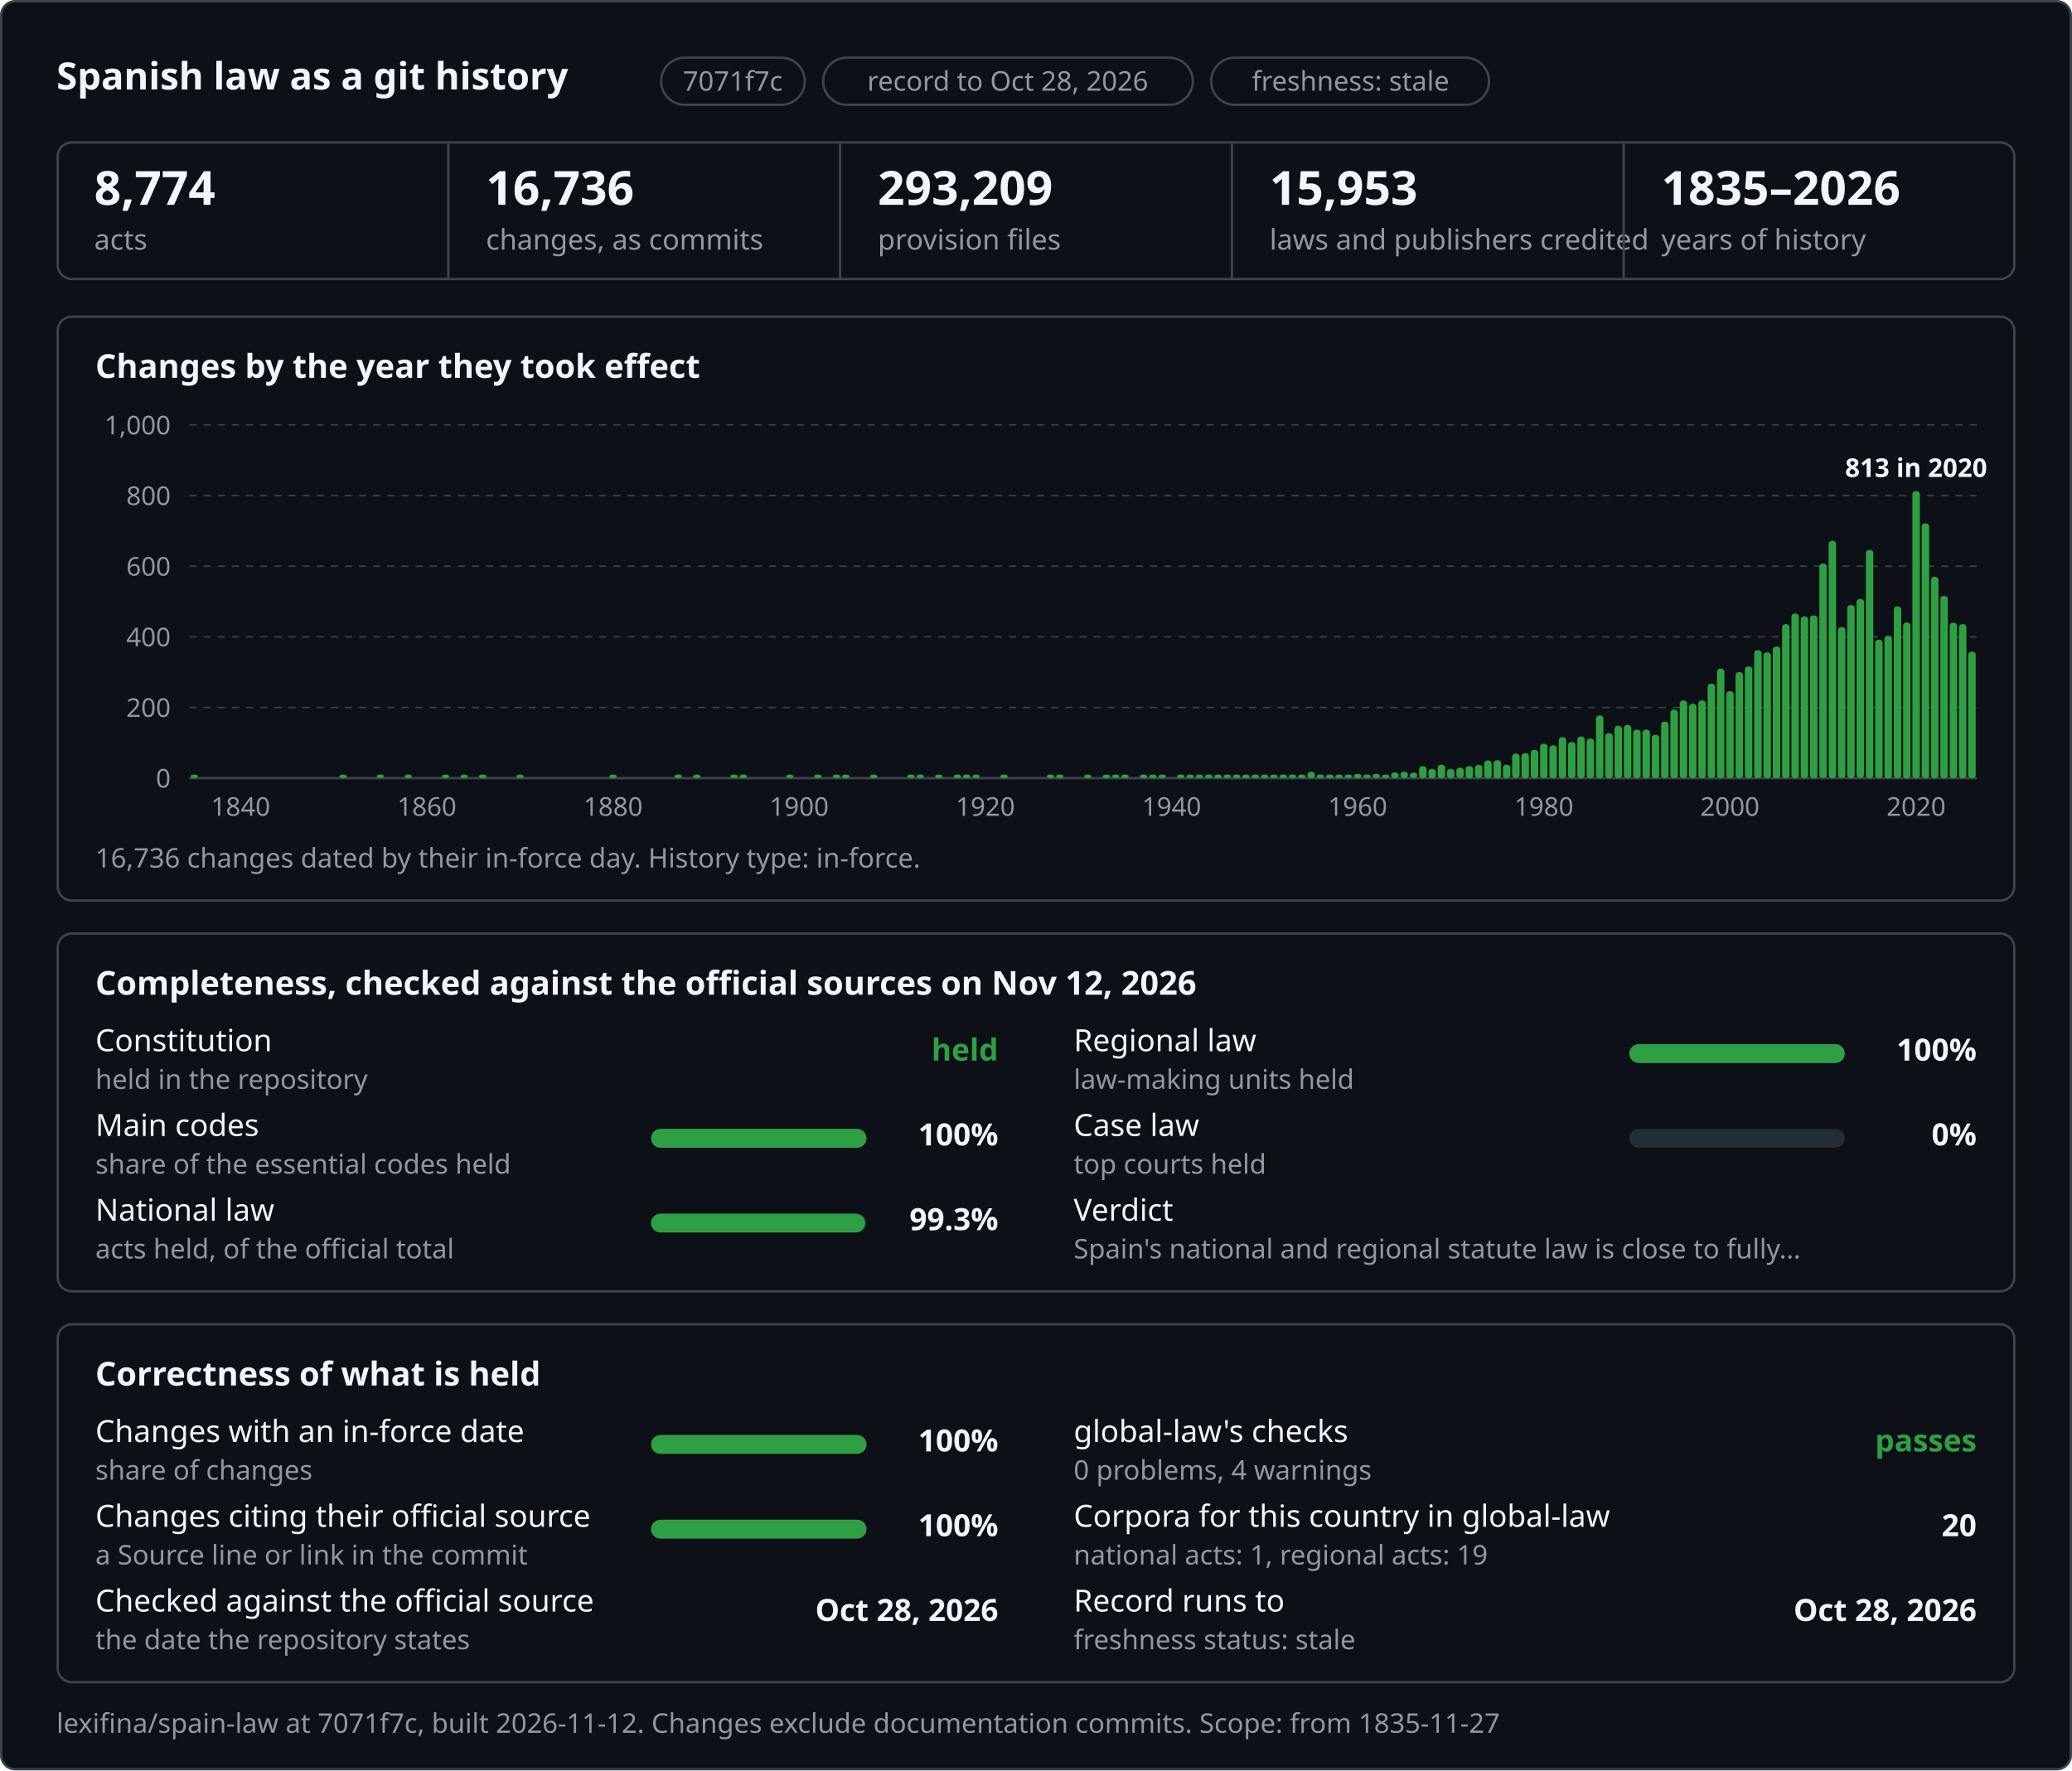
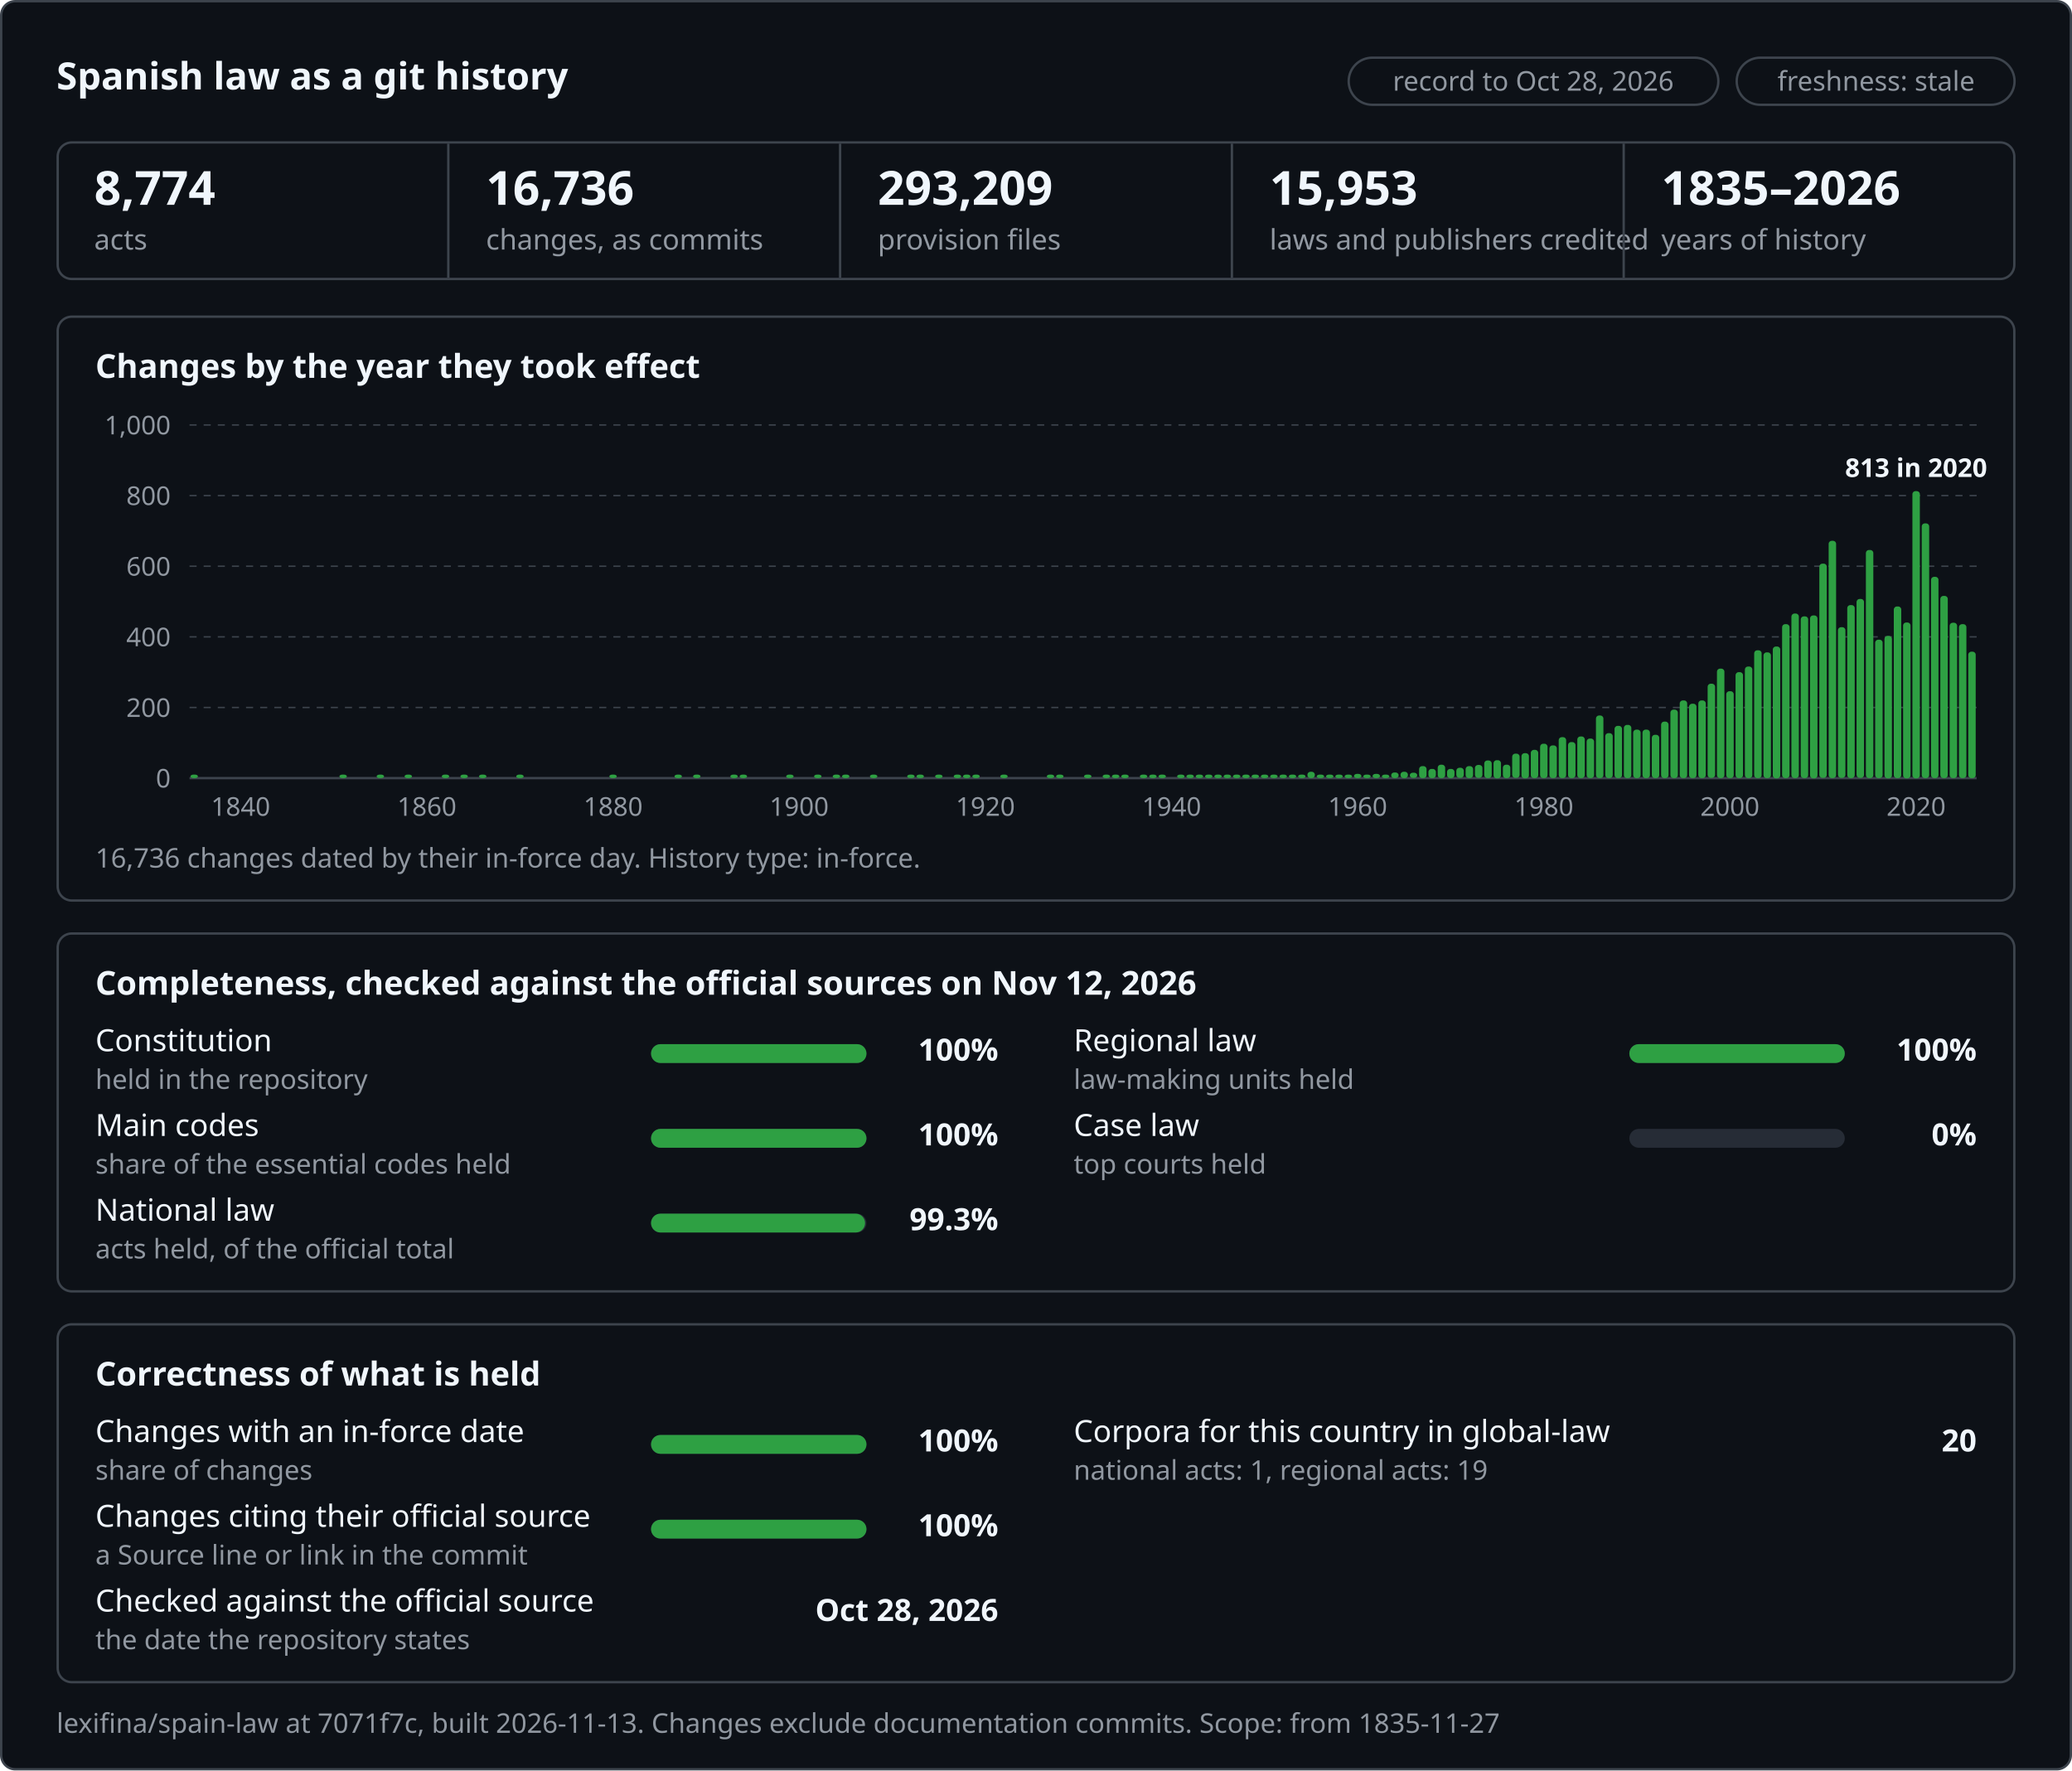
<svg xmlns="http://www.w3.org/2000/svg" width="880" height="752" viewBox="0 0 880 752" font-family="-apple-system,BlinkMacSystemFont,Segoe UI,Noto Sans,Helvetica,Arial,sans-serif">
  <rect x="0.5" y="0.5" width="879" height="751" rx="6" fill="#0d1117" stroke="#3d444d" />
  <text x="24" y="38" font-size="16" font-weight="600" fill="#f0f6fc">Spanish law as a git history</text>
-   <rect x="280.8" y="24.5" width="61" height="20" rx="10" fill="none" stroke="#3d444d" />
-   <text x="311.2" y="38.5" font-size="11.5" font-weight="500" text-anchor="middle" fill="#9198a1">7071f7c</text>
-   <rect x="349.6" y="24.5" width="157" height="20" rx="10" fill="none" stroke="#3d444d" />
-   <text x="428.0" y="38.5" font-size="11.5" font-weight="500" text-anchor="middle" fill="#9198a1">record to Oct 28, 2026</text>
-   <rect x="514.4" y="24.5" width="118" height="20" rx="10" fill="none" stroke="#3d444d" />
-   <text x="573.6" y="38.5" font-size="11.5" font-weight="500" text-anchor="middle" fill="#9198a1">freshness: stale</text>
+   <rect x="572.8" y="24.5" width="157" height="20" rx="10" fill="none" stroke="#3d444d" />
+   <text x="651.2" y="38.5" font-size="11.5" font-weight="500" text-anchor="middle" fill="#9198a1">record to Oct 28, 2026</text>
+   <rect x="737.6" y="24.5" width="118" height="20" rx="10" fill="none" stroke="#3d444d" />
+   <text x="796.8" y="38.5" font-size="11.5" font-weight="500" text-anchor="middle" fill="#9198a1">freshness: stale</text>
  <rect x="24.5" y="60.5" width="831" height="58" rx="6" fill="#0d1117" stroke="#3d444d" />
  <text x="40.0" y="87" font-size="20" font-weight="600" fill="#f0f6fc">8,774</text>
  <text x="40.0" y="106" font-size="12" fill="#9198a1">acts</text>
  <line x1="190.4" y1="61" x2="190.4" y2="118" stroke="#3d444d" />
  <text x="206.4" y="87" font-size="20" font-weight="600" fill="#f0f6fc">16,736</text>
  <text x="206.4" y="106" font-size="12" fill="#9198a1">changes, as commits</text>
  <line x1="356.8" y1="61" x2="356.8" y2="118" stroke="#3d444d" />
  <text x="372.8" y="87" font-size="20" font-weight="600" fill="#f0f6fc">293,209</text>
  <text x="372.8" y="106" font-size="12" fill="#9198a1">provision files</text>
  <line x1="523.2" y1="61" x2="523.2" y2="118" stroke="#3d444d" />
  <text x="539.2" y="87" font-size="20" font-weight="600" fill="#f0f6fc">15,953</text>
  <text x="539.2" y="106" font-size="12" fill="#9198a1">laws and publishers credited</text>
  <line x1="689.6" y1="61" x2="689.6" y2="118" stroke="#3d444d" />
  <text x="705.6" y="87" font-size="20" font-weight="600" fill="#f0f6fc">1835–2026</text>
  <text x="705.6" y="106" font-size="12" fill="#9198a1">years of history</text>
  <rect x="24.5" y="134.5" width="831" height="248" rx="6" fill="#0d1117" stroke="#3d444d" />
  <text x="40.5" y="160.5" font-size="14" font-weight="600" fill="#f0f6fc">Changes by the year they took effect</text>
  <line x1="80.5" y1="330.5" x2="839.5" y2="330.5" stroke="#3d444d" stroke-width="1" />
  <text x="72.5" y="334.5" font-size="11" text-anchor="end" fill="#9198a1">0</text>
  <line x1="80.5" y1="300.5" x2="839.5" y2="300.5" stroke="#3d444d" stroke-width="0.6" stroke-dasharray="3 3" />
  <text x="72.5" y="304.5" font-size="11" text-anchor="end" fill="#9198a1">200</text>
  <line x1="80.5" y1="270.5" x2="839.5" y2="270.5" stroke="#3d444d" stroke-width="0.6" stroke-dasharray="3 3" />
  <text x="72.5" y="274.5" font-size="11" text-anchor="end" fill="#9198a1">400</text>
  <line x1="80.5" y1="240.5" x2="839.5" y2="240.5" stroke="#3d444d" stroke-width="0.6" stroke-dasharray="3 3" />
  <text x="72.5" y="244.5" font-size="11" text-anchor="end" fill="#9198a1">600</text>
  <line x1="80.5" y1="210.5" x2="839.5" y2="210.5" stroke="#3d444d" stroke-width="0.6" stroke-dasharray="3 3" />
  <text x="72.5" y="214.5" font-size="11" text-anchor="end" fill="#9198a1">800</text>
  <line x1="80.5" y1="180.5" x2="839.5" y2="180.5" stroke="#3d444d" stroke-width="0.6" stroke-dasharray="3 3" />
  <text x="72.5" y="184.5" font-size="11" text-anchor="end" fill="#9198a1">1,000</text>
  <rect x="80.90" y="329.0" width="3.16" height="1.5" rx="1.3" fill="#2ea043" />
  <text x="102.2" y="346.5" font-size="11" text-anchor="middle" fill="#9198a1">1840</text>
  <rect x="144.15" y="329.0" width="3.16" height="1.5" rx="1.3" fill="#2ea043" />
  <rect x="159.96" y="329.0" width="3.16" height="1.5" rx="1.3" fill="#2ea043" />
  <rect x="171.82" y="329.0" width="3.16" height="1.5" rx="1.3" fill="#2ea043" />
  <text x="181.3" y="346.5" font-size="11" text-anchor="middle" fill="#9198a1">1860</text>
  <rect x="187.63" y="329.0" width="3.16" height="1.5" rx="1.3" fill="#2ea043" />
  <rect x="195.54" y="329.0" width="3.16" height="1.5" rx="1.3" fill="#2ea043" />
  <rect x="203.44" y="329.0" width="3.16" height="1.5" rx="1.3" fill="#2ea043" />
  <rect x="219.25" y="329.0" width="3.16" height="1.5" rx="1.3" fill="#2ea043" />
  <rect x="258.79" y="329.0" width="3.16" height="1.5" rx="1.3" fill="#2ea043" />
  <text x="260.4" y="346.5" font-size="11" text-anchor="middle" fill="#9198a1">1880</text>
  <rect x="286.46" y="329.0" width="3.16" height="1.5" rx="1.3" fill="#2ea043" />
  <rect x="294.36" y="329.0" width="3.16" height="1.5" rx="1.3" fill="#2ea043" />
  <rect x="310.18" y="329.0" width="3.16" height="1.5" rx="1.3" fill="#2ea043" />
  <rect x="314.13" y="329.0" width="3.16" height="1.5" rx="1.3" fill="#2ea043" />
  <rect x="333.90" y="329.0" width="3.16" height="1.5" rx="1.3" fill="#2ea043" />
  <text x="339.4" y="346.5" font-size="11" text-anchor="middle" fill="#9198a1">1900</text>
  <rect x="345.75" y="329.0" width="3.16" height="1.5" rx="1.3" fill="#2ea043" />
  <rect x="353.66" y="329.0" width="3.16" height="1.5" rx="1.3" fill="#2ea043" />
  <rect x="357.61" y="329.0" width="3.16" height="1.5" rx="1.3" fill="#2ea043" />
  <rect x="369.47" y="329.0" width="3.16" height="1.5" rx="1.3" fill="#2ea043" />
  <rect x="385.29" y="329.0" width="3.16" height="1.5" rx="1.3" fill="#2ea043" />
  <rect x="389.24" y="329.0" width="3.16" height="1.5" rx="1.3" fill="#2ea043" />
  <rect x="397.15" y="329.0" width="3.16" height="1.5" rx="1.3" fill="#2ea043" />
  <rect x="405.05" y="329.0" width="3.16" height="1.5" rx="1.3" fill="#2ea043" />
  <rect x="409.00" y="329.0" width="3.16" height="1.5" rx="1.3" fill="#2ea043" />
  <rect x="412.96" y="329.0" width="3.16" height="1.5" rx="1.3" fill="#2ea043" />
  <text x="418.5" y="346.5" font-size="11" text-anchor="middle" fill="#9198a1">1920</text>
  <rect x="424.82" y="329.0" width="3.16" height="1.5" rx="1.3" fill="#2ea043" />
  <rect x="444.58" y="329.0" width="3.16" height="1.5" rx="1.3" fill="#2ea043" />
  <rect x="448.54" y="329.0" width="3.16" height="1.5" rx="1.3" fill="#2ea043" />
  <rect x="460.40" y="329.0" width="3.16" height="1.5" rx="1.3" fill="#2ea043" />
  <rect x="468.30" y="329.0" width="3.16" height="1.5" rx="1.3" fill="#2ea043" />
  <rect x="472.25" y="329.0" width="3.16" height="1.5" rx="1.3" fill="#2ea043" />
  <rect x="476.21" y="329.0" width="3.16" height="1.5" rx="1.3" fill="#2ea043" />
  <rect x="484.11" y="329.0" width="3.16" height="1.5" rx="1.3" fill="#2ea043" />
  <rect x="488.07" y="329.0" width="3.16" height="1.5" rx="1.3" fill="#2ea043" />
  <rect x="492.02" y="329.0" width="3.16" height="1.5" rx="1.3" fill="#2ea043" />
  <text x="497.6" y="346.5" font-size="11" text-anchor="middle" fill="#9198a1">1940</text>
  <rect x="499.93" y="329.0" width="3.16" height="1.5" rx="1.3" fill="#2ea043" />
  <rect x="503.88" y="329.0" width="3.16" height="1.5" rx="1.3" fill="#2ea043" />
  <rect x="507.83" y="329.0" width="3.16" height="1.5" rx="1.3" fill="#2ea043" />
  <rect x="511.79" y="329.0" width="3.16" height="1.5" rx="1.3" fill="#2ea043" />
  <rect x="515.74" y="329.0" width="3.16" height="1.5" rx="1.3" fill="#2ea043" />
  <rect x="519.69" y="329.0" width="3.16" height="1.5" rx="1.3" fill="#2ea043" />
  <rect x="523.65" y="329.0" width="3.16" height="1.5" rx="1.3" fill="#2ea043" />
  <rect x="527.60" y="329.0" width="3.16" height="1.5" rx="1.3" fill="#2ea043" />
  <rect x="531.55" y="329.0" width="3.16" height="1.5" rx="1.3" fill="#2ea043" />
  <rect x="535.50" y="329.0" width="3.16" height="1.5" rx="1.3" fill="#2ea043" />
  <rect x="539.46" y="329.0" width="3.16" height="1.5" rx="1.3" fill="#2ea043" />
  <rect x="543.41" y="329.0" width="3.16" height="1.5" rx="1.3" fill="#2ea043" />
  <rect x="547.36" y="329.0" width="3.16" height="1.5" rx="1.3" fill="#2ea043" />
  <rect x="551.32" y="329.0" width="3.16" height="1.5" rx="1.3" fill="#2ea043" />
  <rect x="555.27" y="327.8" width="3.16" height="2.7" rx="1.3" fill="#2ea043" />
  <rect x="559.22" y="329.0" width="3.16" height="1.5" rx="1.3" fill="#2ea043" />
  <rect x="563.18" y="329.0" width="3.16" height="1.5" rx="1.3" fill="#2ea043" />
  <rect x="567.13" y="329.0" width="3.16" height="1.5" rx="1.3" fill="#2ea043" />
  <rect x="571.08" y="329.0" width="3.16" height="1.5" rx="1.3" fill="#2ea043" />
  <rect x="575.04" y="328.7" width="3.16" height="1.8" rx="1.3" fill="#2ea043" />
  <text x="576.6" y="346.5" font-size="11" text-anchor="middle" fill="#9198a1">1960</text>
  <rect x="578.99" y="329.0" width="3.16" height="1.5" rx="1.3" fill="#2ea043" />
  <rect x="582.94" y="328.7" width="3.16" height="1.8" rx="1.3" fill="#2ea043" />
  <rect x="586.90" y="329.0" width="3.16" height="1.5" rx="1.3" fill="#2ea043" />
  <rect x="590.85" y="328.1" width="3.16" height="2.4" rx="1.3" fill="#2ea043" />
  <rect x="594.80" y="327.8" width="3.16" height="2.7" rx="1.3" fill="#2ea043" />
  <rect x="598.75" y="328.2" width="3.16" height="2.2" rx="1.3" fill="#2ea043" />
  <rect x="602.71" y="325.4" width="3.16" height="5.1" rx="1.3" fill="#2ea043" />
  <rect x="606.66" y="326.6" width="3.16" height="3.9" rx="1.3" fill="#2ea043" />
  <rect x="610.61" y="324.8" width="3.16" height="5.7" rx="1.3" fill="#2ea043" />
  <rect x="614.57" y="326.6" width="3.16" height="3.9" rx="1.3" fill="#2ea043" />
  <rect x="618.52" y="326.1" width="3.16" height="4.3" rx="1.3" fill="#2ea043" />
  <rect x="622.47" y="325.4" width="3.16" height="5.1" rx="1.3" fill="#2ea043" />
  <rect x="626.43" y="324.9" width="3.16" height="5.5" rx="1.3" fill="#2ea043" />
  <rect x="630.38" y="323.0" width="3.16" height="7.5" rx="1.3" fill="#2ea043" />
  <rect x="634.33" y="322.9" width="3.16" height="7.7" rx="1.3" fill="#2ea043" />
  <rect x="638.29" y="324.8" width="3.16" height="5.7" rx="1.3" fill="#2ea043" />
  <rect x="642.24" y="320.1" width="3.16" height="10.3" rx="1.3" fill="#2ea043" />
  <rect x="646.19" y="319.9" width="3.16" height="10.7" rx="1.3" fill="#2ea043" />
  <rect x="650.15" y="318.5" width="3.16" height="12.0" rx="1.3" fill="#2ea043" />
  <rect x="654.10" y="315.9" width="3.16" height="14.6" rx="1.3" fill="#2ea043" />
  <text x="655.7" y="346.5" font-size="11" text-anchor="middle" fill="#9198a1">1980</text>
  <rect x="658.05" y="316.6" width="3.16" height="13.9" rx="1.3" fill="#2ea043" />
  <rect x="662.00" y="313.1" width="3.16" height="17.4" rx="1.3" fill="#2ea043" />
  <rect x="665.96" y="315.2" width="3.16" height="15.3" rx="1.3" fill="#2ea043" />
  <rect x="669.91" y="312.8" width="3.16" height="17.7" rx="1.3" fill="#2ea043" />
  <rect x="673.86" y="313.7" width="3.16" height="16.8" rx="1.3" fill="#2ea043" />
  <rect x="677.82" y="303.9" width="3.16" height="26.6" rx="1.3" fill="#2ea043" />
  <rect x="681.77" y="311.4" width="3.16" height="19.1" rx="1.3" fill="#2ea043" />
  <rect x="685.72" y="308.3" width="3.16" height="22.2" rx="1.3" fill="#2ea043" />
  <rect x="689.68" y="307.9" width="3.16" height="22.6" rx="1.3" fill="#2ea043" />
  <rect x="693.63" y="309.9" width="3.16" height="20.6" rx="1.3" fill="#2ea043" />
  <rect x="697.58" y="309.9" width="3.16" height="20.6" rx="1.3" fill="#2ea043" />
  <rect x="701.54" y="312.1" width="3.16" height="18.4" rx="1.3" fill="#2ea043" />
  <rect x="705.49" y="306.5" width="3.16" height="24.0" rx="1.3" fill="#2ea043" />
  <rect x="709.44" y="301.4" width="3.16" height="29.1" rx="1.3" fill="#2ea043" />
  <rect x="713.40" y="297.5" width="3.16" height="33.0" rx="1.3" fill="#2ea043" />
  <rect x="717.35" y="298.9" width="3.16" height="31.6" rx="1.3" fill="#2ea043" />
  <rect x="721.30" y="297.5" width="3.16" height="33.0" rx="1.3" fill="#2ea043" />
  <rect x="725.25" y="290.4" width="3.16" height="40.0" rx="1.3" fill="#2ea043" />
  <rect x="729.21" y="284.0" width="3.16" height="46.5" rx="1.3" fill="#2ea043" />
  <rect x="733.16" y="293.6" width="3.16" height="36.9" rx="1.3" fill="#2ea043" />
  <text x="734.7" y="346.5" font-size="11" text-anchor="middle" fill="#9198a1">2000</text>
  <rect x="737.11" y="285.5" width="3.16" height="45.0" rx="1.3" fill="#2ea043" />
  <rect x="741.07" y="283.1" width="3.16" height="47.4" rx="1.3" fill="#2ea043" />
  <rect x="745.02" y="276.2" width="3.16" height="54.3" rx="1.3" fill="#2ea043" />
  <rect x="748.97" y="277.1" width="3.16" height="53.4" rx="1.3" fill="#2ea043" />
  <rect x="752.93" y="274.6" width="3.16" height="56.0" rx="1.3" fill="#2ea043" />
  <rect x="756.88" y="265.1" width="3.16" height="65.4" rx="1.3" fill="#2ea043" />
  <rect x="760.83" y="260.6" width="3.16" height="69.9" rx="1.3" fill="#2ea043" />
  <rect x="764.79" y="261.8" width="3.16" height="68.7" rx="1.3" fill="#2ea043" />
  <rect x="768.74" y="261.4" width="3.16" height="69.2" rx="1.3" fill="#2ea043" />
  <rect x="772.69" y="239.4" width="3.16" height="91.0" rx="1.3" fill="#2ea043" />
  <rect x="776.65" y="229.7" width="3.16" height="100.8" rx="1.3" fill="#2ea043" />
  <rect x="780.60" y="266.4" width="3.16" height="64.0" rx="1.3" fill="#2ea043" />
  <rect x="784.55" y="257.0" width="3.16" height="73.5" rx="1.3" fill="#2ea043" />
  <rect x="788.50" y="254.4" width="3.16" height="76.0" rx="1.3" fill="#2ea043" />
  <rect x="792.46" y="233.6" width="3.16" height="96.9" rx="1.3" fill="#2ea043" />
  <rect x="796.41" y="271.7" width="3.16" height="58.8" rx="1.3" fill="#2ea043" />
  <rect x="800.36" y="270.1" width="3.16" height="60.5" rx="1.3" fill="#2ea043" />
  <rect x="804.32" y="257.6" width="3.16" height="72.9" rx="1.3" fill="#2ea043" />
  <rect x="808.27" y="264.4" width="3.16" height="66.2" rx="1.3" fill="#2ea043" />
  <rect x="812.22" y="208.6" width="3.16" height="122.0" rx="1.3" fill="#2ea043" />
  <text x="813.8" y="346.5" font-size="11" text-anchor="middle" fill="#9198a1">2020</text>
  <text x="813.8" y="202.6" font-size="11" font-weight="600" text-anchor="middle" fill="#f0f6fc">813 in 2020</text>
  <rect x="816.18" y="222.3" width="3.16" height="108.2" rx="1.3" fill="#2ea043" />
  <rect x="820.13" y="245.0" width="3.16" height="85.5" rx="1.3" fill="#2ea043" />
  <rect x="824.08" y="253.1" width="3.16" height="77.4" rx="1.3" fill="#2ea043" />
  <rect x="828.04" y="264.5" width="3.16" height="66.0" rx="1.3" fill="#2ea043" />
  <rect x="831.99" y="265.1" width="3.16" height="65.4" rx="1.3" fill="#2ea043" />
  <rect x="835.94" y="276.8" width="3.16" height="53.7" rx="1.3" fill="#2ea043" />
  <text x="40.5" y="368.5" font-size="11.5" fill="#9198a1">16,736 changes dated by their in-force day. History type: in-force.</text>
  <rect x="24.5" y="396.5" width="831" height="152" rx="6" fill="#0d1117" stroke="#3d444d" />
  <text x="40.5" y="422.5" font-size="14" font-weight="600" fill="#f0f6fc">Completeness, checked against the official sources on Nov 12, 2026</text>
  <text x="40.5" y="446.5" font-size="13" fill="#f0f6fc">Constitution</text>
  <text x="40.5" y="462.5" font-size="11.5" fill="#9198a1">held in the repository</text>
-   <text x="424.0" y="450.5" font-size="13" font-weight="600" text-anchor="end" fill="#2ea043">held</text>
+   <g>
+     <rect x="276.5" y="443.5" width="91.5" height="8" rx="4" fill="#262c36" />
+     <rect x="276.5" y="443.5" width="91.5" height="8" rx="4" fill="#2ea043" />
+   </g>
+   <text x="424.0" y="450.5" font-size="13" font-weight="600" text-anchor="end" fill="#f0f6fc">100%</text>
  <text x="40.5" y="482.5" font-size="13" fill="#f0f6fc">Main codes</text>
  <text x="40.5" y="498.5" font-size="11.5" fill="#9198a1">share of the essential codes held</text>
  <g>
    <rect x="276.5" y="479.5" width="91.5" height="8" rx="4" fill="#262c36" />
    <rect x="276.5" y="479.5" width="91.5" height="8" rx="4" fill="#2ea043" />
  </g>
  <text x="424.0" y="486.5" font-size="13" font-weight="600" text-anchor="end" fill="#f0f6fc">100%</text>
  <text x="40.5" y="518.5" font-size="13" fill="#f0f6fc">National law</text>
  <text x="40.5" y="534.5" font-size="11.5" fill="#9198a1">acts held, of the official total</text>
  <g>
    <rect x="276.5" y="515.5" width="91.5" height="8" rx="4" fill="#262c36" />
    <rect x="276.5" y="515.5" width="90.9" height="8" rx="4" fill="#2ea043" />
  </g>
  <text x="424.0" y="522.5" font-size="13" font-weight="600" text-anchor="end" fill="#f0f6fc">99.3%</text>
  <text x="456.0" y="446.5" font-size="13" fill="#f0f6fc">Regional law</text>
  <text x="456.0" y="462.5" font-size="11.5" fill="#9198a1">law-making units held</text>
  <g>
    <rect x="692.0" y="443.5" width="91.5" height="8" rx="4" fill="#262c36" />
    <rect x="692.0" y="443.5" width="91.5" height="8" rx="4" fill="#2ea043" />
  </g>
  <text x="839.5" y="450.5" font-size="13" font-weight="600" text-anchor="end" fill="#f0f6fc">100%</text>
  <text x="456.0" y="482.5" font-size="13" fill="#f0f6fc">Case law</text>
  <text x="456.0" y="498.5" font-size="11.5" fill="#9198a1">top courts held</text>
  <g>
    <rect x="692.0" y="479.5" width="91.5" height="8" rx="4" fill="#262c36" />
  </g>
  <text x="839.5" y="486.5" font-size="13" font-weight="600" text-anchor="end" fill="#f0f6fc">0%</text>
-   <text x="456.0" y="518.5" font-size="13" fill="#f0f6fc">Verdict</text>
-   <text x="456.0" y="534.5" font-size="11.5" fill="#9198a1">Spain's national and regional statute law is close to fully…</text>
-   <text x="839.5" y="522.5" font-size="13" font-weight="600" text-anchor="end" fill="#9198a1" />
  <rect x="24.5" y="562.5" width="831" height="152" rx="6" fill="#0d1117" stroke="#3d444d" />
  <text x="40.5" y="588.5" font-size="14" font-weight="600" fill="#f0f6fc">Correctness of what is held</text>
  <text x="40.5" y="612.5" font-size="13" fill="#f0f6fc">Changes with an in-force date</text>
  <text x="40.5" y="628.5" font-size="11.5" fill="#9198a1">share of changes</text>
  <g>
    <rect x="276.5" y="609.5" width="91.5" height="8" rx="4" fill="#262c36" />
    <rect x="276.5" y="609.5" width="91.5" height="8" rx="4" fill="#2ea043" />
  </g>
  <text x="424.0" y="616.5" font-size="13" font-weight="600" text-anchor="end" fill="#f0f6fc">100%</text>
  <text x="40.5" y="648.5" font-size="13" fill="#f0f6fc">Changes citing their official source</text>
  <text x="40.5" y="664.5" font-size="11.5" fill="#9198a1">a Source line or link in the commit</text>
  <g>
    <rect x="276.5" y="645.5" width="91.5" height="8" rx="4" fill="#262c36" />
    <rect x="276.5" y="645.5" width="91.5" height="8" rx="4" fill="#2ea043" />
  </g>
  <text x="424.0" y="652.5" font-size="13" font-weight="600" text-anchor="end" fill="#f0f6fc">100%</text>
  <text x="40.5" y="684.5" font-size="13" fill="#f0f6fc">Checked against the official source</text>
  <text x="40.5" y="700.5" font-size="11.5" fill="#9198a1">the date the repository states</text>
  <text x="424.0" y="688.5" font-size="13" font-weight="600" text-anchor="end" fill="#f0f6fc">Oct 28, 2026</text>
-   <text x="456.0" y="612.5" font-size="13" fill="#f0f6fc">global-law's checks</text>
-   <text x="456.0" y="628.5" font-size="11.5" fill="#9198a1">0 problems, 4 warnings</text>
-   <text x="839.5" y="616.5" font-size="13" font-weight="600" text-anchor="end" fill="#2ea043">passes</text>
-   <text x="456.0" y="648.5" font-size="13" fill="#f0f6fc">Corpora for this country in global-law</text>
-   <text x="456.0" y="664.5" font-size="11.5" fill="#9198a1">national acts: 1, regional acts: 19</text>
-   <text x="839.5" y="652.5" font-size="13" font-weight="600" text-anchor="end" fill="#f0f6fc">20</text>
-   <text x="456.0" y="684.5" font-size="13" fill="#f0f6fc">Record runs to</text>
-   <text x="456.0" y="700.5" font-size="11.5" fill="#9198a1">freshness status: stale</text>
-   <text x="839.5" y="688.5" font-size="13" font-weight="600" text-anchor="end" fill="#f0f6fc">Oct 28, 2026</text>
-   <text x="24" y="736" font-size="11.5" fill="#9198a1">lexifina/spain-law at 7071f7c, built 2026-11-12. Changes exclude documentation commits. Scope: from 1835-11-27</text>
+   <text x="456.0" y="612.5" font-size="13" fill="#f0f6fc">Corpora for this country in global-law</text>
+   <text x="456.0" y="628.5" font-size="11.5" fill="#9198a1">national acts: 1, regional acts: 19</text>
+   <text x="839.5" y="616.5" font-size="13" font-weight="600" text-anchor="end" fill="#f0f6fc">20</text>
+   <text x="24" y="736" font-size="11.5" fill="#9198a1">lexifina/spain-law at 7071f7c, built 2026-11-13. Changes exclude documentation commits. Scope: from 1835-11-27</text>
</svg>
